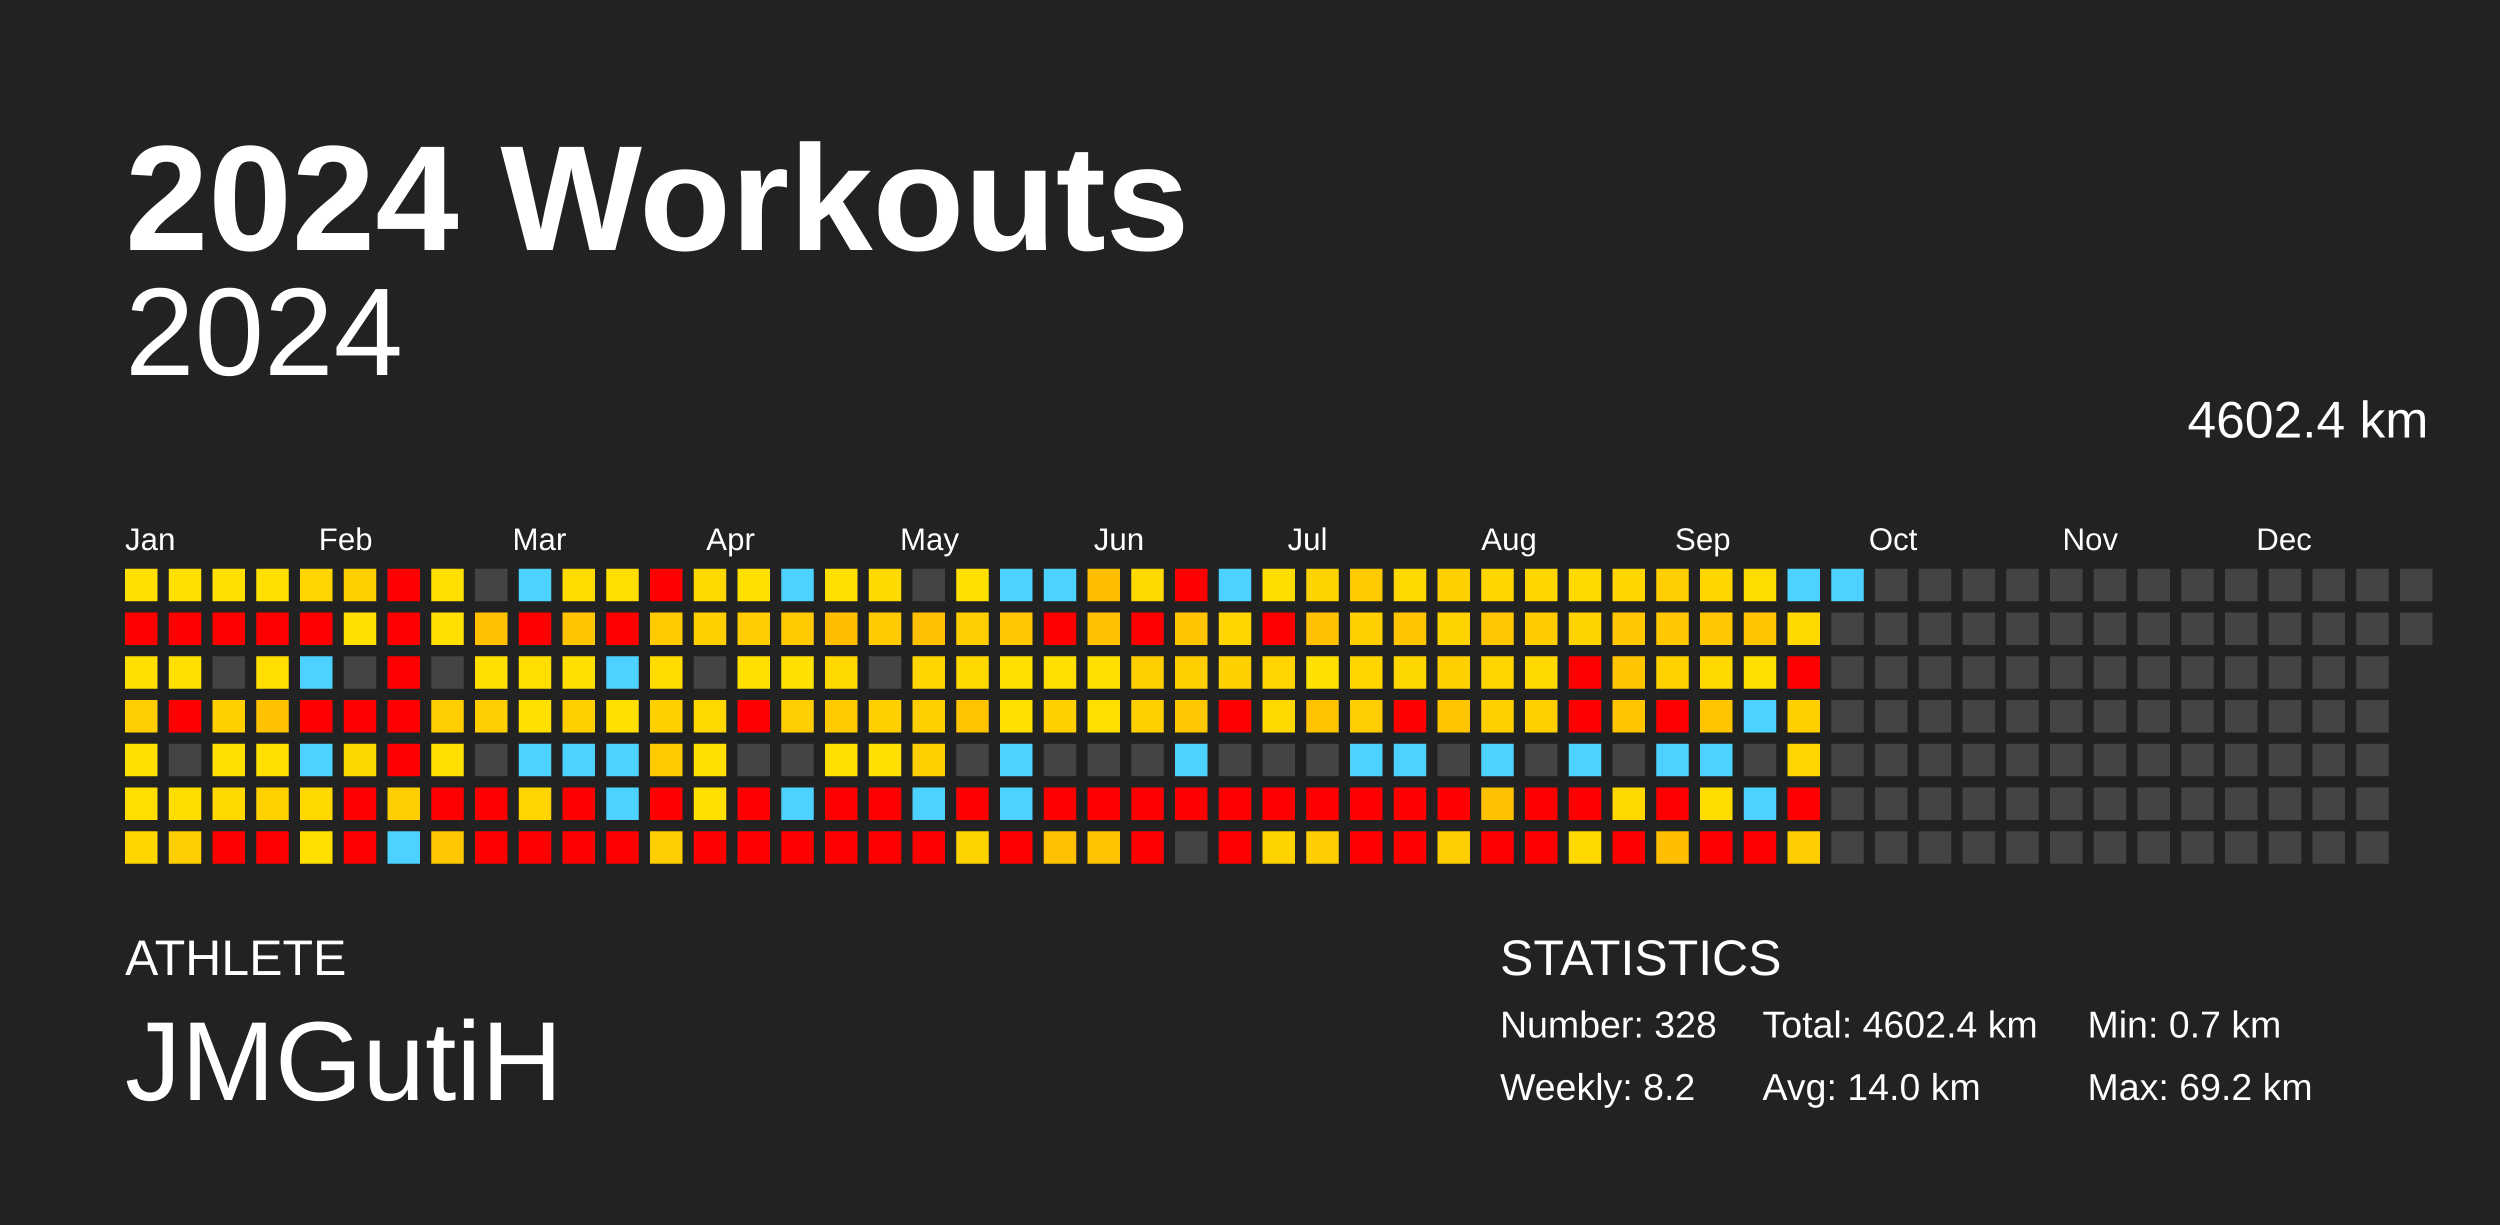
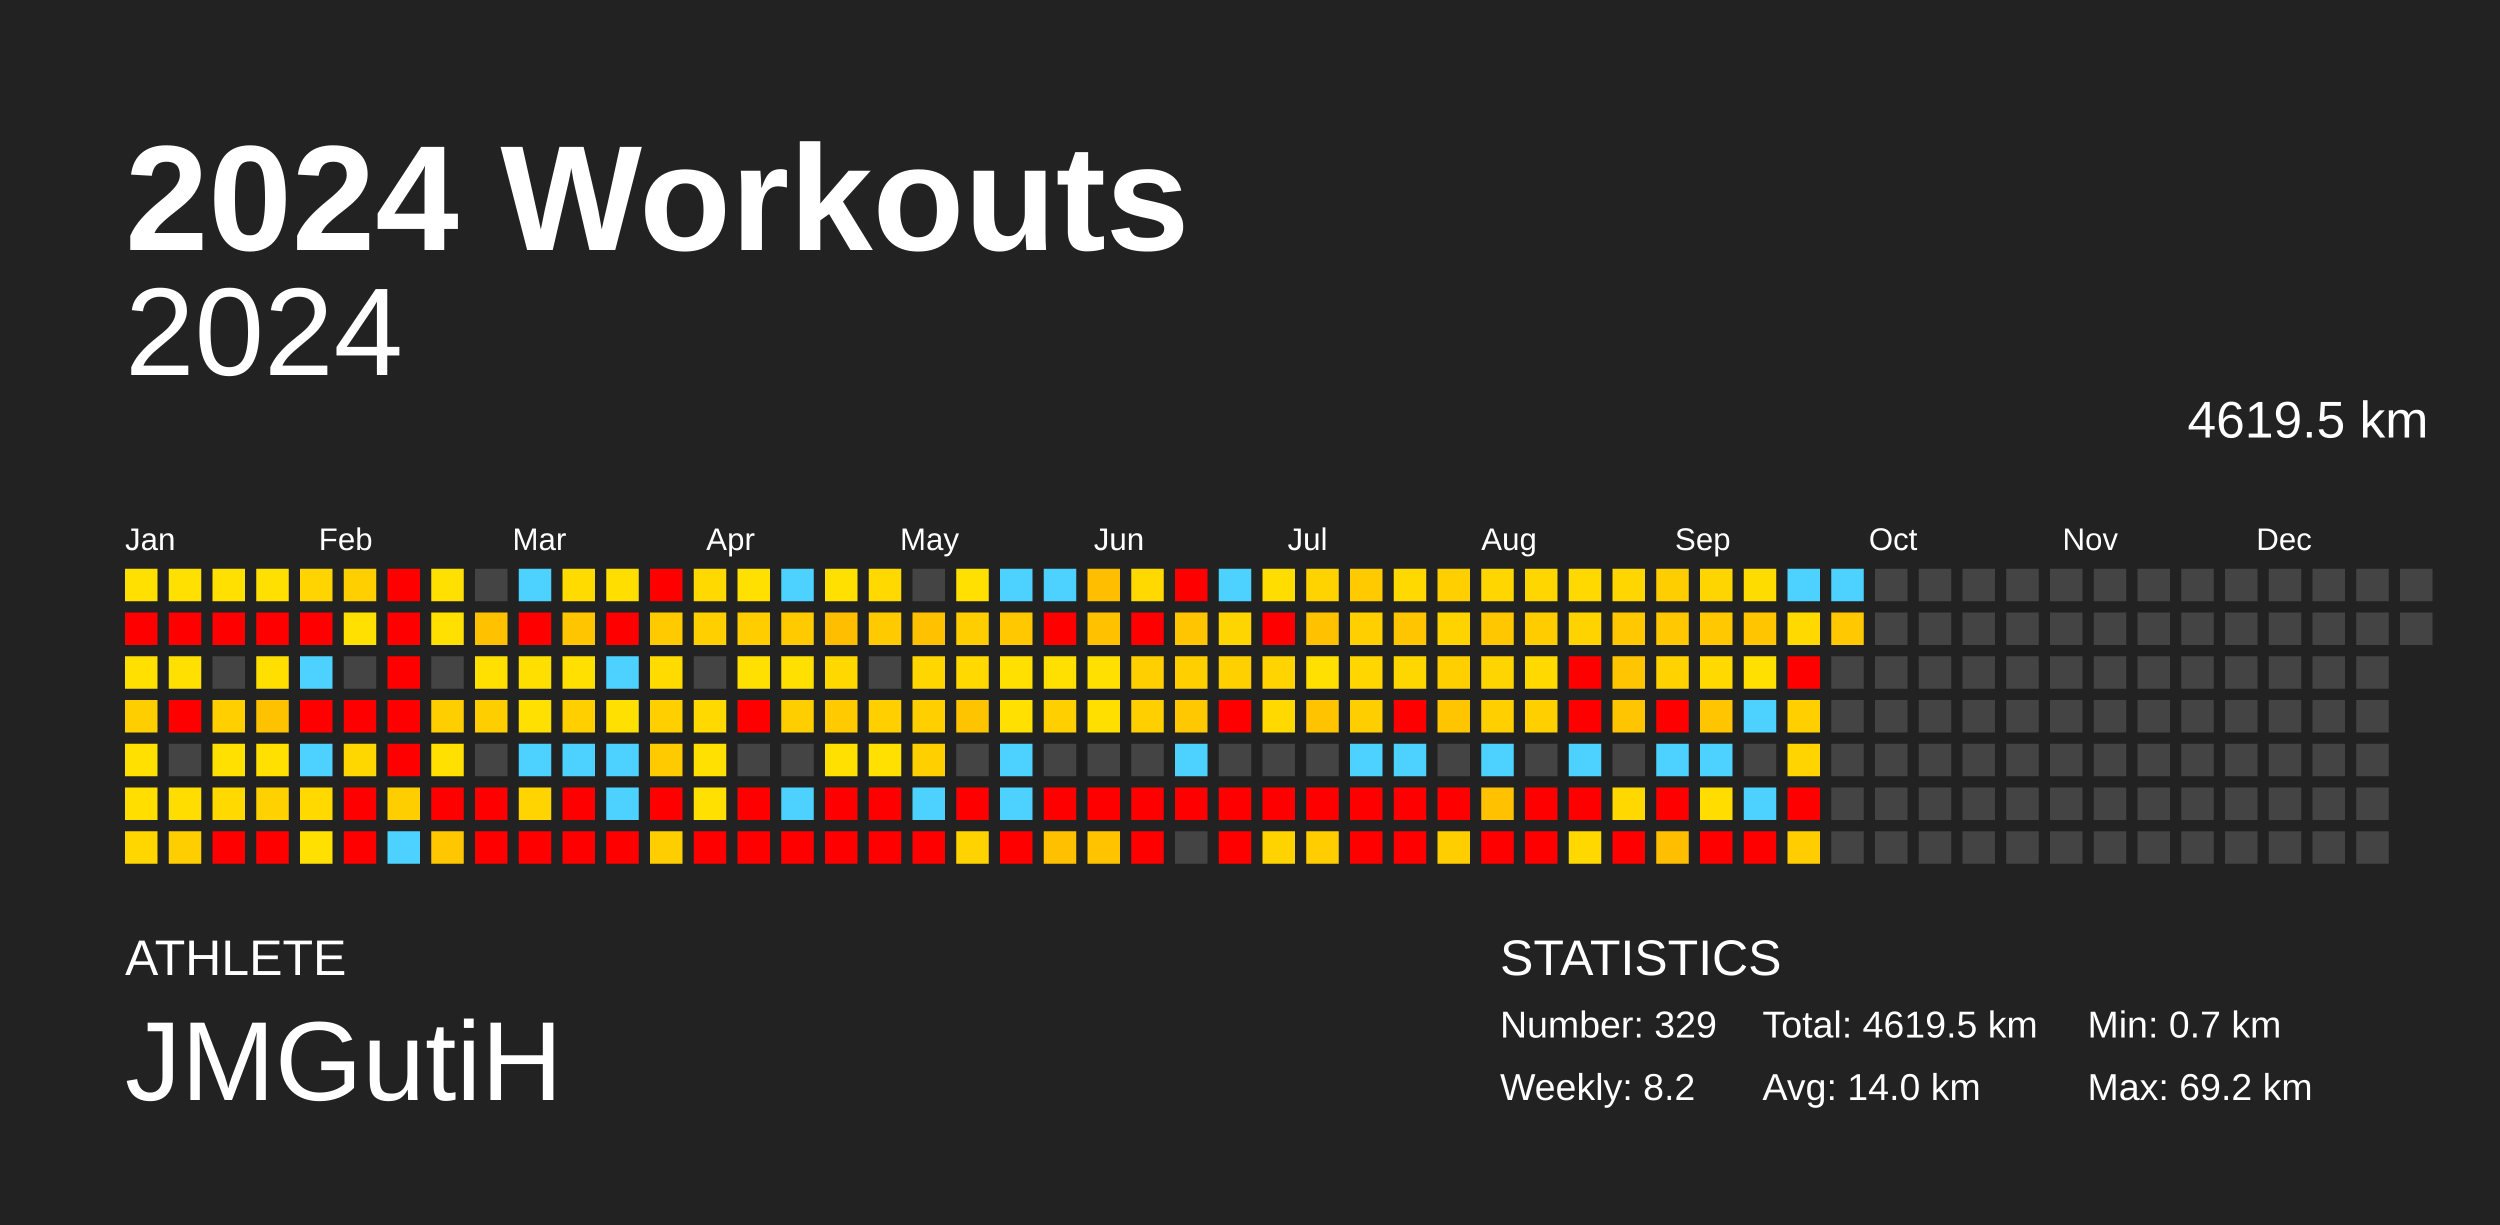
<svg xmlns="http://www.w3.org/2000/svg" baseProfile="full" height="98mm" version="1.1" viewBox="0,0,200,98" width="200mm">
  <defs />
  <rect fill="#222222" height="98" width="200" x="0" y="0" />
  <text fill="#FFFFFF" style="font-size:12px; font-family:Arial; font-weight:bold;" x="10" y="20">2024 Workouts</text>
  <text fill="#FFFFFF" style="font-size:4px; font-family:Arial" x="10" y="78">ATHLETE</text>
  <text fill="#FFFFFF" style="font-size:9px; font-family:Arial" x="10" y="88">JMGutiH</text>
  <text fill="#FFFFFF" style="font-size:4px; font-family:Arial" x="120" y="78">STATISTICS</text>
-   <text fill="#FFFFFF" style="font-size:3px; font-family:Arial" x="120" y="83">Number: 328</text>
+   <text fill="#FFFFFF" style="font-size:3px; font-family:Arial" x="120" y="83">Number: 329</text>
  <text fill="#FFFFFF" style="font-size:3px; font-family:Arial" x="120" y="88">Weekly: 8.2</text>
-   <text fill="#FFFFFF" style="font-size:3px; font-family:Arial" x="141" y="83">Total: 4602.4 km</text>
+   <text fill="#FFFFFF" style="font-size:3px; font-family:Arial" x="141" y="83">Total: 4619.5 km</text>
  <text fill="#FFFFFF" style="font-size:3px; font-family:Arial" x="141" y="88">Avg: 14.0 km</text>
  <text fill="#FFFFFF" style="font-size:3px; font-family:Arial" x="167" y="83">Min: 0.7 km</text>
  <text fill="#FFFFFF" style="font-size:3px; font-family:Arial" x="167" y="88">Max: 69.2 km</text>
  <text alignment-baseline="hanging" fill="#FFFFFF" style="font-size:10.0px; font-family:Arial;" x="10" y="30">2024</text>
-   <text alignment-baseline="hanging" fill="#FFFFFF" style="font-size:4.125px; font-family:Arial;" x="175" y="35">4602.4 km</text>
+   <text alignment-baseline="hanging" fill="#FFFFFF" style="font-size:4.125px; font-family:Arial;" x="175" y="35">4619.5 km</text>
  <text fill="#FFFFFF" style="font-size:2.5px; font-family:Arial" x="10.0" y="44">Jan</text>
  <text fill="#FFFFFF" style="font-size:2.5px; font-family:Arial" x="25.5" y="44">Feb</text>
  <text fill="#FFFFFF" style="font-size:2.5px; font-family:Arial" x="41.0" y="44">Mar</text>
  <text fill="#FFFFFF" style="font-size:2.5px; font-family:Arial" x="56.5" y="44">Apr</text>
  <text fill="#FFFFFF" style="font-size:2.5px; font-family:Arial" x="72.0" y="44">May</text>
  <text fill="#FFFFFF" style="font-size:2.5px; font-family:Arial" x="87.5" y="44">Jun</text>
  <text fill="#FFFFFF" style="font-size:2.5px; font-family:Arial" x="103.0" y="44">Jul</text>
  <text fill="#FFFFFF" style="font-size:2.5px; font-family:Arial" x="118.5" y="44">Aug</text>
  <text fill="#FFFFFF" style="font-size:2.5px; font-family:Arial" x="134.0" y="44">Sep</text>
  <text fill="#FFFFFF" style="font-size:2.5px; font-family:Arial" x="149.5" y="44">Oct</text>
  <text fill="#FFFFFF" style="font-size:2.5px; font-family:Arial" x="165.0" y="44">Nov</text>
  <text fill="#FFFFFF" style="font-size:2.5px; font-family:Arial" x="180.5" y="44">Dec</text>
  <rect fill="#ffe000" height="2.6" width="2.6" x="10.0" y="45.5" />
  <rect fill="red" height="2.6" width="2.6" x="10.0" y="49.0" />
  <rect fill="#ffe000" height="2.6" width="2.6" x="10.0" y="52.5" />
  <rect fill="#ffce00" height="2.6" width="2.6" x="10.0" y="56.0" />
  <rect fill="#ffe000" height="2.6" width="2.6" x="10.0" y="59.5" />
  <rect fill="#ffde00" height="2.6" width="2.6" x="10.0" y="63.0" />
  <rect fill="#ffd600" height="2.6" width="2.6" x="10.0" y="66.5" />
  <rect fill="#ffe000" height="2.6" width="2.6" x="13.5" y="45.5" />
  <rect fill="red" height="2.6" width="2.6" x="13.5" y="49.0" />
  <rect fill="#ffe000" height="2.6" width="2.6" x="13.5" y="52.5" />
  <rect fill="red" height="2.6" width="2.6" x="13.5" y="56.0" />
  <rect fill="#444444" height="2.6" width="2.6" x="13.5" y="59.5" />
  <rect fill="#ffdd00" height="2.6" width="2.6" x="13.5" y="63.0" />
  <rect fill="#ffce00" height="2.6" width="2.6" x="13.5" y="66.5" />
  <rect fill="#ffe000" height="2.6" width="2.6" x="17.0" y="45.5" />
  <rect fill="red" height="2.6" width="2.6" x="17.0" y="49.0" />
  <rect fill="#444444" height="2.6" width="2.6" x="17.0" y="52.5" />
  <rect fill="#ffcf00" height="2.6" width="2.6" x="17.0" y="56.0" />
  <rect fill="#ffe000" height="2.6" width="2.6" x="17.0" y="59.5" />
  <rect fill="#ffd900" height="2.6" width="2.6" x="17.0" y="63.0" />
  <rect fill="red" height="2.6" width="2.6" x="17.0" y="66.5" />
  <rect fill="#ffe000" height="2.6" width="2.6" x="20.5" y="45.5" />
  <rect fill="red" height="2.6" width="2.6" x="20.5" y="49.0" />
  <rect fill="#ffdf00" height="2.6" width="2.6" x="20.5" y="52.5" />
  <rect fill="#ffc200" height="2.6" width="2.6" x="20.5" y="56.0" />
  <rect fill="#ffe000" height="2.6" width="2.6" x="20.5" y="59.5" />
  <rect fill="#ffd100" height="2.6" width="2.6" x="20.5" y="63.0" />
  <rect fill="red" height="2.6" width="2.6" x="20.5" y="66.5" />
  <rect fill="#ffd400" height="2.6" width="2.6" x="24.0" y="45.5" />
  <rect fill="red" height="2.6" width="2.6" x="24.0" y="49.0" />
  <rect fill="#4dd2ff" height="2.6" width="2.6" x="24.0" y="52.5" />
  <rect fill="red" height="2.6" width="2.6" x="24.0" y="56.0" />
  <rect fill="#4dd2ff" height="2.6" width="2.6" x="24.0" y="59.5" />
  <rect fill="#ffd900" height="2.6" width="2.6" x="24.0" y="63.0" />
  <rect fill="#ffe000" height="2.6" width="2.6" x="24.0" y="66.5" />
  <rect fill="#ffcf00" height="2.6" width="2.6" x="27.5" y="45.5" />
  <rect fill="#ffe000" height="2.6" width="2.6" x="27.5" y="49.0" />
  <rect fill="#444444" height="2.6" width="2.6" x="27.5" y="52.5" />
  <rect fill="red" height="2.6" width="2.6" x="27.5" y="56.0" />
  <rect fill="#ffd700" height="2.6" width="2.6" x="27.5" y="59.5" />
  <rect fill="red" height="2.6" width="2.6" x="27.5" y="63.0" />
  <rect fill="red" height="2.6" width="2.6" x="27.5" y="66.5" />
  <rect fill="red" height="2.6" width="2.6" x="31.0" y="45.5" />
  <rect fill="red" height="2.6" width="2.6" x="31.0" y="49.0" />
  <rect fill="red" height="2.6" width="2.6" x="31.0" y="52.5" />
  <rect fill="red" height="2.6" width="2.6" x="31.0" y="56.0" />
  <rect fill="red" height="2.6" width="2.6" x="31.0" y="59.5" />
  <rect fill="#ffce00" height="2.6" width="2.6" x="31.0" y="63.0" />
  <rect fill="#4dd2ff" height="2.6" width="2.6" x="31.0" y="66.5" />
  <rect fill="#ffe000" height="2.6" width="2.6" x="34.5" y="45.5" />
  <rect fill="#ffe000" height="2.6" width="2.6" x="34.5" y="49.0" />
  <rect fill="#444444" height="2.6" width="2.6" x="34.5" y="52.5" />
  <rect fill="#ffce00" height="2.6" width="2.6" x="34.5" y="56.0" />
  <rect fill="#ffe000" height="2.6" width="2.6" x="34.5" y="59.5" />
  <rect fill="red" height="2.6" width="2.6" x="34.5" y="63.0" />
  <rect fill="#ffc700" height="2.6" width="2.6" x="34.5" y="66.5" />
  <rect fill="#444444" height="2.6" width="2.6" x="38.0" y="45.5" />
  <rect fill="#ffc100" height="2.6" width="2.6" x="38.0" y="49.0" />
  <rect fill="#ffe000" height="2.6" width="2.6" x="38.0" y="52.5" />
  <rect fill="#ffce00" height="2.6" width="2.6" x="38.0" y="56.0" />
  <rect fill="#444444" height="2.6" width="2.6" x="38.0" y="59.5" />
  <rect fill="red" height="2.6" width="2.6" x="38.0" y="63.0" />
  <rect fill="red" height="2.6" width="2.6" x="38.0" y="66.5" />
  <rect fill="#4dd2ff" height="2.6" width="2.6" x="41.5" y="45.5" />
  <rect fill="red" height="2.6" width="2.6" x="41.5" y="49.0" />
  <rect fill="#ffdf00" height="2.6" width="2.6" x="41.5" y="52.5" />
  <rect fill="#ffe000" height="2.6" width="2.6" x="41.5" y="56.0" />
  <rect fill="#4dd2ff" height="2.6" width="2.6" x="41.5" y="59.5" />
  <rect fill="#ffd400" height="2.6" width="2.6" x="41.5" y="63.0" />
  <rect fill="red" height="2.6" width="2.6" x="41.5" y="66.5" />
  <rect fill="#ffdb00" height="2.6" width="2.6" x="45.0" y="45.5" />
  <rect fill="#ffc600" height="2.6" width="2.6" x="45.0" y="49.0" />
  <rect fill="#ffe000" height="2.6" width="2.6" x="45.0" y="52.5" />
  <rect fill="#ffcf00" height="2.6" width="2.6" x="45.0" y="56.0" />
  <rect fill="#4dd2ff" height="2.6" width="2.6" x="45.0" y="59.5" />
  <rect fill="red" height="2.6" width="2.6" x="45.0" y="63.0" />
  <rect fill="red" height="2.6" width="2.6" x="45.0" y="66.5" />
  <rect fill="#ffde00" height="2.6" width="2.6" x="48.5" y="45.5" />
  <rect fill="red" height="2.6" width="2.6" x="48.5" y="49.0" />
  <rect fill="#4dd2ff" height="2.6" width="2.6" x="48.5" y="52.5" />
  <rect fill="#ffe000" height="2.6" width="2.6" x="48.5" y="56.0" />
  <rect fill="#4dd2ff" height="2.6" width="2.6" x="48.5" y="59.5" />
  <rect fill="#4dd2ff" height="2.6" width="2.6" x="48.5" y="63.0" />
  <rect fill="red" height="2.6" width="2.6" x="48.5" y="66.5" />
  <rect fill="red" height="2.6" width="2.6" x="52.0" y="45.5" />
  <rect fill="#ffcb00" height="2.6" width="2.6" x="52.0" y="49.0" />
  <rect fill="#ffdb00" height="2.6" width="2.6" x="52.0" y="52.5" />
  <rect fill="#ffcf00" height="2.6" width="2.6" x="52.0" y="56.0" />
  <rect fill="#ffca00" height="2.6" width="2.6" x="52.0" y="59.5" />
  <rect fill="red" height="2.6" width="2.6" x="52.0" y="63.0" />
  <rect fill="#ffce00" height="2.6" width="2.6" x="52.0" y="66.5" />
  <rect fill="#ffd900" height="2.6" width="2.6" x="55.5" y="45.5" />
  <rect fill="#ffcf00" height="2.6" width="2.6" x="55.5" y="49.0" />
  <rect fill="#444444" height="2.6" width="2.6" x="55.5" y="52.5" />
  <rect fill="#ffd900" height="2.6" width="2.6" x="55.5" y="56.0" />
  <rect fill="#ffe000" height="2.6" width="2.6" x="55.5" y="59.5" />
  <rect fill="#ffe000" height="2.6" width="2.6" x="55.5" y="63.0" />
  <rect fill="red" height="2.6" width="2.6" x="55.5" y="66.5" />
  <rect fill="#ffe000" height="2.6" width="2.6" x="59.0" y="45.5" />
  <rect fill="#ffcd00" height="2.6" width="2.6" x="59.0" y="49.0" />
  <rect fill="#ffe000" height="2.6" width="2.6" x="59.0" y="52.5" />
  <rect fill="red" height="2.6" width="2.6" x="59.0" y="56.0" />
  <rect fill="#444444" height="2.6" width="2.6" x="59.0" y="59.5" />
  <rect fill="red" height="2.6" width="2.6" x="59.0" y="63.0" />
  <rect fill="red" height="2.6" width="2.6" x="59.0" y="66.5" />
  <rect fill="#4dd2ff" height="2.6" width="2.6" x="62.5" y="45.5" />
  <rect fill="#ffcb00" height="2.6" width="2.6" x="62.5" y="49.0" />
  <rect fill="#ffe000" height="2.6" width="2.6" x="62.5" y="52.5" />
  <rect fill="#ffce00" height="2.6" width="2.6" x="62.5" y="56.0" />
  <rect fill="#444444" height="2.6" width="2.6" x="62.5" y="59.5" />
  <rect fill="#4dd2ff" height="2.6" width="2.6" x="62.5" y="63.0" />
  <rect fill="red" height="2.6" width="2.6" x="62.5" y="66.5" />
  <rect fill="#ffe000" height="2.6" width="2.6" x="66.0" y="45.5" />
  <rect fill="#ffbf00" height="2.6" width="2.6" x="66.0" y="49.0" />
  <rect fill="#ffd800" height="2.6" width="2.6" x="66.0" y="52.5" />
  <rect fill="#ffcb00" height="2.6" width="2.6" x="66.0" y="56.0" />
  <rect fill="#ffe000" height="2.6" width="2.6" x="66.0" y="59.5" />
  <rect fill="red" height="2.6" width="2.6" x="66.0" y="63.0" />
  <rect fill="red" height="2.6" width="2.6" x="66.0" y="66.5" />
  <rect fill="#ffd900" height="2.6" width="2.6" x="69.5" y="45.5" />
  <rect fill="#ffcb00" height="2.6" width="2.6" x="69.5" y="49.0" />
  <rect fill="#444444" height="2.6" width="2.6" x="69.5" y="52.5" />
  <rect fill="#ffcf00" height="2.6" width="2.6" x="69.5" y="56.0" />
  <rect fill="#ffe000" height="2.6" width="2.6" x="69.5" y="59.5" />
  <rect fill="red" height="2.6" width="2.6" x="69.5" y="63.0" />
  <rect fill="red" height="2.6" width="2.6" x="69.5" y="66.5" />
  <rect fill="#444444" height="2.6" width="2.6" x="73.0" y="45.5" />
  <rect fill="#ffc100" height="2.6" width="2.6" x="73.0" y="49.0" />
  <rect fill="#ffd600" height="2.6" width="2.6" x="73.0" y="52.5" />
  <rect fill="#ffcf00" height="2.6" width="2.6" x="73.0" y="56.0" />
  <rect fill="#ffcf00" height="2.6" width="2.6" x="73.0" y="59.5" />
  <rect fill="#4dd2ff" height="2.6" width="2.6" x="73.0" y="63.0" />
  <rect fill="red" height="2.6" width="2.6" x="73.0" y="66.5" />
  <rect fill="#ffe000" height="2.6" width="2.6" x="76.5" y="45.5" />
  <rect fill="#ffce00" height="2.6" width="2.6" x="76.5" y="49.0" />
  <rect fill="#ffd900" height="2.6" width="2.6" x="76.5" y="52.5" />
  <rect fill="#ffc400" height="2.6" width="2.6" x="76.5" y="56.0" />
  <rect fill="#444444" height="2.6" width="2.6" x="76.5" y="59.5" />
  <rect fill="red" height="2.6" width="2.6" x="76.5" y="63.0" />
  <rect fill="#ffd300" height="2.6" width="2.6" x="76.5" y="66.5" />
  <rect fill="#4dd2ff" height="2.6" width="2.6" x="80.0" y="45.5" />
  <rect fill="#ffc800" height="2.6" width="2.6" x="80.0" y="49.0" />
  <rect fill="#ffe000" height="2.6" width="2.6" x="80.0" y="52.5" />
  <rect fill="#ffe000" height="2.6" width="2.6" x="80.0" y="56.0" />
  <rect fill="#4dd2ff" height="2.6" width="2.6" x="80.0" y="59.5" />
  <rect fill="#4dd2ff" height="2.6" width="2.6" x="80.0" y="63.0" />
  <rect fill="red" height="2.6" width="2.6" x="80.0" y="66.5" />
  <rect fill="#4dd2ff" height="2.6" width="2.6" x="83.5" y="45.5" />
  <rect fill="red" height="2.6" width="2.6" x="83.5" y="49.0" />
  <rect fill="#ffe000" height="2.6" width="2.6" x="83.5" y="52.5" />
  <rect fill="#ffcf00" height="2.6" width="2.6" x="83.5" y="56.0" />
  <rect fill="#444444" height="2.6" width="2.6" x="83.5" y="59.5" />
  <rect fill="red" height="2.6" width="2.6" x="83.5" y="63.0" />
  <rect fill="#ffc000" height="2.6" width="2.6" x="83.5" y="66.5" />
  <rect fill="#ffbf00" height="2.6" width="2.6" x="87.0" y="45.5" />
  <rect fill="#ffc100" height="2.6" width="2.6" x="87.0" y="49.0" />
  <rect fill="#ffe000" height="2.6" width="2.6" x="87.0" y="52.5" />
  <rect fill="#ffdf00" height="2.6" width="2.6" x="87.0" y="56.0" />
  <rect fill="#444444" height="2.6" width="2.6" x="87.0" y="59.5" />
  <rect fill="red" height="2.6" width="2.6" x="87.0" y="63.0" />
  <rect fill="#ffc300" height="2.6" width="2.6" x="87.0" y="66.5" />
  <rect fill="#ffd900" height="2.6" width="2.6" x="90.5" y="45.5" />
  <rect fill="red" height="2.6" width="2.6" x="90.5" y="49.0" />
  <rect fill="#ffcf00" height="2.6" width="2.6" x="90.5" y="52.5" />
  <rect fill="#ffcf00" height="2.6" width="2.6" x="90.5" y="56.0" />
  <rect fill="#444444" height="2.6" width="2.6" x="90.5" y="59.5" />
  <rect fill="red" height="2.6" width="2.6" x="90.5" y="63.0" />
  <rect fill="red" height="2.6" width="2.6" x="90.5" y="66.5" />
  <rect fill="red" height="2.6" width="2.6" x="94.0" y="45.5" />
  <rect fill="#ffc500" height="2.6" width="2.6" x="94.0" y="49.0" />
  <rect fill="#ffcf00" height="2.6" width="2.6" x="94.0" y="52.5" />
  <rect fill="#ffc800" height="2.6" width="2.6" x="94.0" y="56.0" />
  <rect fill="#4dd2ff" height="2.6" width="2.6" x="94.0" y="59.5" />
  <rect fill="red" height="2.6" width="2.6" x="94.0" y="63.0" />
  <rect fill="#444444" height="2.6" width="2.6" x="94.0" y="66.5" />
  <rect fill="#4dd2ff" height="2.6" width="2.6" x="97.5" y="45.5" />
  <rect fill="#ffd500" height="2.6" width="2.6" x="97.5" y="49.0" />
  <rect fill="#ffd000" height="2.6" width="2.6" x="97.5" y="52.5" />
  <rect fill="red" height="2.6" width="2.6" x="97.5" y="56.0" />
  <rect fill="#444444" height="2.6" width="2.6" x="97.5" y="59.5" />
  <rect fill="red" height="2.6" width="2.6" x="97.5" y="63.0" />
  <rect fill="red" height="2.6" width="2.6" x="97.5" y="66.5" />
  <rect fill="#ffdd00" height="2.6" width="2.6" x="101.0" y="45.5" />
  <rect fill="red" height="2.6" width="2.6" x="101.0" y="49.0" />
  <rect fill="#ffd400" height="2.6" width="2.6" x="101.0" y="52.5" />
  <rect fill="#ffd900" height="2.6" width="2.6" x="101.0" y="56.0" />
  <rect fill="#444444" height="2.6" width="2.6" x="101.0" y="59.5" />
  <rect fill="red" height="2.6" width="2.6" x="101.0" y="63.0" />
  <rect fill="#ffd300" height="2.6" width="2.6" x="101.0" y="66.5" />
  <rect fill="#ffd300" height="2.6" width="2.6" x="104.5" y="45.5" />
  <rect fill="#ffc100" height="2.6" width="2.6" x="104.5" y="49.0" />
  <rect fill="#ffe000" height="2.6" width="2.6" x="104.5" y="52.5" />
  <rect fill="#ffc300" height="2.6" width="2.6" x="104.5" y="56.0" />
  <rect fill="#444444" height="2.6" width="2.6" x="104.5" y="59.5" />
  <rect fill="red" height="2.6" width="2.6" x="104.5" y="63.0" />
  <rect fill="#ffcd00" height="2.6" width="2.6" x="104.5" y="66.5" />
  <rect fill="#ffca00" height="2.6" width="2.6" x="108.0" y="45.5" />
  <rect fill="#ffcf00" height="2.6" width="2.6" x="108.0" y="49.0" />
  <rect fill="#ffd600" height="2.6" width="2.6" x="108.0" y="52.5" />
  <rect fill="#ffce00" height="2.6" width="2.6" x="108.0" y="56.0" />
  <rect fill="#4dd2ff" height="2.6" width="2.6" x="108.0" y="59.5" />
  <rect fill="red" height="2.6" width="2.6" x="108.0" y="63.0" />
  <rect fill="red" height="2.6" width="2.6" x="108.0" y="66.5" />
  <rect fill="#ffd900" height="2.6" width="2.6" x="111.5" y="45.5" />
  <rect fill="#ffc600" height="2.6" width="2.6" x="111.5" y="49.0" />
  <rect fill="#ffd700" height="2.6" width="2.6" x="111.5" y="52.5" />
  <rect fill="red" height="2.6" width="2.6" x="111.5" y="56.0" />
  <rect fill="#4dd2ff" height="2.6" width="2.6" x="111.5" y="59.5" />
  <rect fill="red" height="2.6" width="2.6" x="111.5" y="63.0" />
  <rect fill="red" height="2.6" width="2.6" x="111.5" y="66.5" />
  <rect fill="#ffcf00" height="2.6" width="2.6" x="115.0" y="45.5" />
  <rect fill="#ffd300" height="2.6" width="2.6" x="115.0" y="49.0" />
  <rect fill="#ffcf00" height="2.6" width="2.6" x="115.0" y="52.5" />
  <rect fill="#ffc500" height="2.6" width="2.6" x="115.0" y="56.0" />
  <rect fill="#444444" height="2.6" width="2.6" x="115.0" y="59.5" />
  <rect fill="red" height="2.6" width="2.6" x="115.0" y="63.0" />
  <rect fill="#ffce00" height="2.6" width="2.6" x="115.0" y="66.5" />
  <rect fill="#ffd600" height="2.6" width="2.6" x="118.5" y="45.5" />
  <rect fill="#ffc700" height="2.6" width="2.6" x="118.5" y="49.0" />
  <rect fill="#ffd500" height="2.6" width="2.6" x="118.5" y="52.5" />
  <rect fill="#ffcf00" height="2.6" width="2.6" x="118.5" y="56.0" />
  <rect fill="#4dd2ff" height="2.6" width="2.6" x="118.5" y="59.5" />
  <rect fill="#ffc100" height="2.6" width="2.6" x="118.5" y="63.0" />
  <rect fill="red" height="2.6" width="2.6" x="118.5" y="66.5" />
  <rect fill="#ffd600" height="2.6" width="2.6" x="122.0" y="45.5" />
  <rect fill="#ffcc00" height="2.6" width="2.6" x="122.0" y="49.0" />
  <rect fill="#ffd900" height="2.6" width="2.6" x="122.0" y="52.5" />
  <rect fill="#ffcf00" height="2.6" width="2.6" x="122.0" y="56.0" />
  <rect fill="#444444" height="2.6" width="2.6" x="122.0" y="59.5" />
  <rect fill="red" height="2.6" width="2.6" x="122.0" y="63.0" />
  <rect fill="red" height="2.6" width="2.6" x="122.0" y="66.5" />
  <rect fill="#ffd900" height="2.6" width="2.6" x="125.5" y="45.5" />
  <rect fill="#ffd300" height="2.6" width="2.6" x="125.5" y="49.0" />
  <rect fill="red" height="2.6" width="2.6" x="125.5" y="52.5" />
  <rect fill="red" height="2.6" width="2.6" x="125.5" y="56.0" />
  <rect fill="#4dd2ff" height="2.6" width="2.6" x="125.5" y="59.5" />
  <rect fill="red" height="2.6" width="2.6" x="125.5" y="63.0" />
  <rect fill="#ffd800" height="2.6" width="2.6" x="125.5" y="66.5" />
  <rect fill="#ffd600" height="2.6" width="2.6" x="129.0" y="45.5" />
  <rect fill="#ffc800" height="2.6" width="2.6" x="129.0" y="49.0" />
  <rect fill="#ffc500" height="2.6" width="2.6" x="129.0" y="52.5" />
  <rect fill="#ffc500" height="2.6" width="2.6" x="129.0" y="56.0" />
  <rect fill="#444444" height="2.6" width="2.6" x="129.0" y="59.5" />
  <rect fill="#ffd800" height="2.6" width="2.6" x="129.0" y="63.0" />
  <rect fill="red" height="2.6" width="2.6" x="129.0" y="66.5" />
  <rect fill="#ffce00" height="2.6" width="2.6" x="132.5" y="45.5" />
  <rect fill="#ffc800" height="2.6" width="2.6" x="132.5" y="49.0" />
  <rect fill="#ffd200" height="2.6" width="2.6" x="132.5" y="52.5" />
  <rect fill="red" height="2.6" width="2.6" x="132.5" y="56.0" />
  <rect fill="#4dd2ff" height="2.6" width="2.6" x="132.5" y="59.5" />
  <rect fill="red" height="2.6" width="2.6" x="132.5" y="63.0" />
  <rect fill="#ffbe00" height="2.6" width="2.6" x="132.5" y="66.5" />
  <rect fill="#ffd500" height="2.6" width="2.6" x="136.0" y="45.5" />
  <rect fill="#ffc800" height="2.6" width="2.6" x="136.0" y="49.0" />
  <rect fill="#ffd900" height="2.6" width="2.6" x="136.0" y="52.5" />
  <rect fill="#ffc500" height="2.6" width="2.6" x="136.0" y="56.0" />
  <rect fill="#4dd2ff" height="2.6" width="2.6" x="136.0" y="59.5" />
  <rect fill="#ffdd00" height="2.6" width="2.6" x="136.0" y="63.0" />
  <rect fill="red" height="2.6" width="2.6" x="136.0" y="66.5" />
  <rect fill="#ffdc00" height="2.6" width="2.6" x="139.5" y="45.5" />
  <rect fill="#ffc500" height="2.6" width="2.6" x="139.5" y="49.0" />
  <rect fill="#ffe000" height="2.6" width="2.6" x="139.5" y="52.5" />
  <rect fill="#4dd2ff" height="2.6" width="2.6" x="139.5" y="56.0" />
  <rect fill="#444444" height="2.6" width="2.6" x="139.5" y="59.5" />
  <rect fill="#4dd2ff" height="2.6" width="2.6" x="139.5" y="63.0" />
  <rect fill="red" height="2.6" width="2.6" x="139.5" y="66.5" />
  <rect fill="#4dd2ff" height="2.6" width="2.6" x="143.0" y="45.5" />
  <rect fill="#ffd900" height="2.6" width="2.6" x="143.0" y="49.0" />
  <rect fill="red" height="2.6" width="2.6" x="143.0" y="52.5" />
  <rect fill="#ffcf00" height="2.6" width="2.6" x="143.0" y="56.0" />
  <rect fill="#ffd400" height="2.6" width="2.6" x="143.0" y="59.5" />
  <rect fill="red" height="2.6" width="2.6" x="143.0" y="63.0" />
  <rect fill="#ffcd00" height="2.6" width="2.6" x="143.0" y="66.5" />
  <rect fill="#4dd2ff" height="2.6" width="2.6" x="146.5" y="45.5" />
-   <rect fill="#444444" height="2.6" width="2.6" x="146.5" y="49.0" />
+   <rect fill="#ffc800" height="2.6" width="2.6" x="146.5" y="49.0" />
  <rect fill="#444444" height="2.6" width="2.6" x="146.5" y="52.5" />
  <rect fill="#444444" height="2.6" width="2.6" x="146.5" y="56.0" />
  <rect fill="#444444" height="2.6" width="2.6" x="146.5" y="59.5" />
  <rect fill="#444444" height="2.6" width="2.6" x="146.5" y="63.0" />
  <rect fill="#444444" height="2.6" width="2.6" x="146.5" y="66.5" />
  <rect fill="#444444" height="2.6" width="2.6" x="150.0" y="45.5" />
  <rect fill="#444444" height="2.6" width="2.6" x="150.0" y="49.0" />
  <rect fill="#444444" height="2.6" width="2.6" x="150.0" y="52.5" />
  <rect fill="#444444" height="2.6" width="2.6" x="150.0" y="56.0" />
  <rect fill="#444444" height="2.6" width="2.6" x="150.0" y="59.5" />
  <rect fill="#444444" height="2.6" width="2.6" x="150.0" y="63.0" />
  <rect fill="#444444" height="2.6" width="2.6" x="150.0" y="66.5" />
  <rect fill="#444444" height="2.6" width="2.6" x="153.5" y="45.5" />
  <rect fill="#444444" height="2.6" width="2.6" x="153.5" y="49.0" />
  <rect fill="#444444" height="2.6" width="2.6" x="153.5" y="52.5" />
  <rect fill="#444444" height="2.6" width="2.6" x="153.5" y="56.0" />
  <rect fill="#444444" height="2.6" width="2.6" x="153.5" y="59.5" />
  <rect fill="#444444" height="2.6" width="2.6" x="153.5" y="63.0" />
  <rect fill="#444444" height="2.6" width="2.6" x="153.5" y="66.5" />
  <rect fill="#444444" height="2.6" width="2.6" x="157.0" y="45.5" />
  <rect fill="#444444" height="2.6" width="2.6" x="157.0" y="49.0" />
  <rect fill="#444444" height="2.6" width="2.6" x="157.0" y="52.5" />
  <rect fill="#444444" height="2.6" width="2.6" x="157.0" y="56.0" />
  <rect fill="#444444" height="2.6" width="2.6" x="157.0" y="59.5" />
  <rect fill="#444444" height="2.6" width="2.6" x="157.0" y="63.0" />
  <rect fill="#444444" height="2.6" width="2.6" x="157.0" y="66.5" />
  <rect fill="#444444" height="2.6" width="2.6" x="160.5" y="45.5" />
  <rect fill="#444444" height="2.6" width="2.6" x="160.5" y="49.0" />
  <rect fill="#444444" height="2.6" width="2.6" x="160.5" y="52.5" />
  <rect fill="#444444" height="2.6" width="2.6" x="160.5" y="56.0" />
  <rect fill="#444444" height="2.6" width="2.6" x="160.5" y="59.5" />
  <rect fill="#444444" height="2.6" width="2.6" x="160.5" y="63.0" />
  <rect fill="#444444" height="2.6" width="2.6" x="160.5" y="66.5" />
  <rect fill="#444444" height="2.6" width="2.6" x="164.0" y="45.5" />
  <rect fill="#444444" height="2.6" width="2.6" x="164.0" y="49.0" />
  <rect fill="#444444" height="2.6" width="2.6" x="164.0" y="52.5" />
  <rect fill="#444444" height="2.6" width="2.6" x="164.0" y="56.0" />
  <rect fill="#444444" height="2.6" width="2.6" x="164.0" y="59.5" />
  <rect fill="#444444" height="2.6" width="2.6" x="164.0" y="63.0" />
  <rect fill="#444444" height="2.6" width="2.6" x="164.0" y="66.5" />
  <rect fill="#444444" height="2.6" width="2.6" x="167.5" y="45.5" />
  <rect fill="#444444" height="2.6" width="2.6" x="167.5" y="49.0" />
  <rect fill="#444444" height="2.6" width="2.6" x="167.5" y="52.5" />
  <rect fill="#444444" height="2.6" width="2.6" x="167.5" y="56.0" />
  <rect fill="#444444" height="2.6" width="2.6" x="167.5" y="59.5" />
  <rect fill="#444444" height="2.6" width="2.6" x="167.5" y="63.0" />
  <rect fill="#444444" height="2.6" width="2.6" x="167.5" y="66.5" />
  <rect fill="#444444" height="2.6" width="2.6" x="171.0" y="45.5" />
  <rect fill="#444444" height="2.6" width="2.6" x="171.0" y="49.0" />
  <rect fill="#444444" height="2.6" width="2.6" x="171.0" y="52.5" />
  <rect fill="#444444" height="2.6" width="2.6" x="171.0" y="56.0" />
  <rect fill="#444444" height="2.6" width="2.6" x="171.0" y="59.5" />
  <rect fill="#444444" height="2.6" width="2.6" x="171.0" y="63.0" />
  <rect fill="#444444" height="2.6" width="2.6" x="171.0" y="66.5" />
  <rect fill="#444444" height="2.6" width="2.6" x="174.5" y="45.5" />
  <rect fill="#444444" height="2.6" width="2.6" x="174.5" y="49.0" />
  <rect fill="#444444" height="2.6" width="2.6" x="174.5" y="52.5" />
  <rect fill="#444444" height="2.6" width="2.6" x="174.5" y="56.0" />
  <rect fill="#444444" height="2.6" width="2.6" x="174.5" y="59.5" />
  <rect fill="#444444" height="2.6" width="2.6" x="174.5" y="63.0" />
  <rect fill="#444444" height="2.6" width="2.6" x="174.5" y="66.5" />
  <rect fill="#444444" height="2.6" width="2.6" x="178.0" y="45.5" />
  <rect fill="#444444" height="2.6" width="2.6" x="178.0" y="49.0" />
  <rect fill="#444444" height="2.6" width="2.6" x="178.0" y="52.5" />
  <rect fill="#444444" height="2.6" width="2.6" x="178.0" y="56.0" />
  <rect fill="#444444" height="2.6" width="2.6" x="178.0" y="59.5" />
  <rect fill="#444444" height="2.6" width="2.6" x="178.0" y="63.0" />
  <rect fill="#444444" height="2.6" width="2.6" x="178.0" y="66.5" />
  <rect fill="#444444" height="2.6" width="2.6" x="181.5" y="45.5" />
  <rect fill="#444444" height="2.6" width="2.6" x="181.5" y="49.0" />
  <rect fill="#444444" height="2.6" width="2.6" x="181.5" y="52.5" />
  <rect fill="#444444" height="2.6" width="2.6" x="181.5" y="56.0" />
  <rect fill="#444444" height="2.6" width="2.6" x="181.5" y="59.5" />
  <rect fill="#444444" height="2.6" width="2.6" x="181.5" y="63.0" />
  <rect fill="#444444" height="2.6" width="2.6" x="181.5" y="66.5" />
  <rect fill="#444444" height="2.6" width="2.6" x="185.0" y="45.5" />
  <rect fill="#444444" height="2.6" width="2.6" x="185.0" y="49.0" />
  <rect fill="#444444" height="2.6" width="2.6" x="185.0" y="52.5" />
  <rect fill="#444444" height="2.6" width="2.6" x="185.0" y="56.0" />
  <rect fill="#444444" height="2.6" width="2.6" x="185.0" y="59.5" />
  <rect fill="#444444" height="2.6" width="2.6" x="185.0" y="63.0" />
  <rect fill="#444444" height="2.6" width="2.6" x="185.0" y="66.5" />
  <rect fill="#444444" height="2.6" width="2.6" x="188.5" y="45.5" />
  <rect fill="#444444" height="2.6" width="2.6" x="188.5" y="49.0" />
  <rect fill="#444444" height="2.6" width="2.6" x="188.5" y="52.5" />
  <rect fill="#444444" height="2.6" width="2.6" x="188.5" y="56.0" />
  <rect fill="#444444" height="2.6" width="2.6" x="188.5" y="59.5" />
  <rect fill="#444444" height="2.6" width="2.6" x="188.5" y="63.0" />
  <rect fill="#444444" height="2.6" width="2.6" x="188.5" y="66.5" />
  <rect fill="#444444" height="2.6" width="2.6" x="192.0" y="45.5" />
  <rect fill="#444444" height="2.6" width="2.6" x="192.0" y="49.0" />
</svg>
